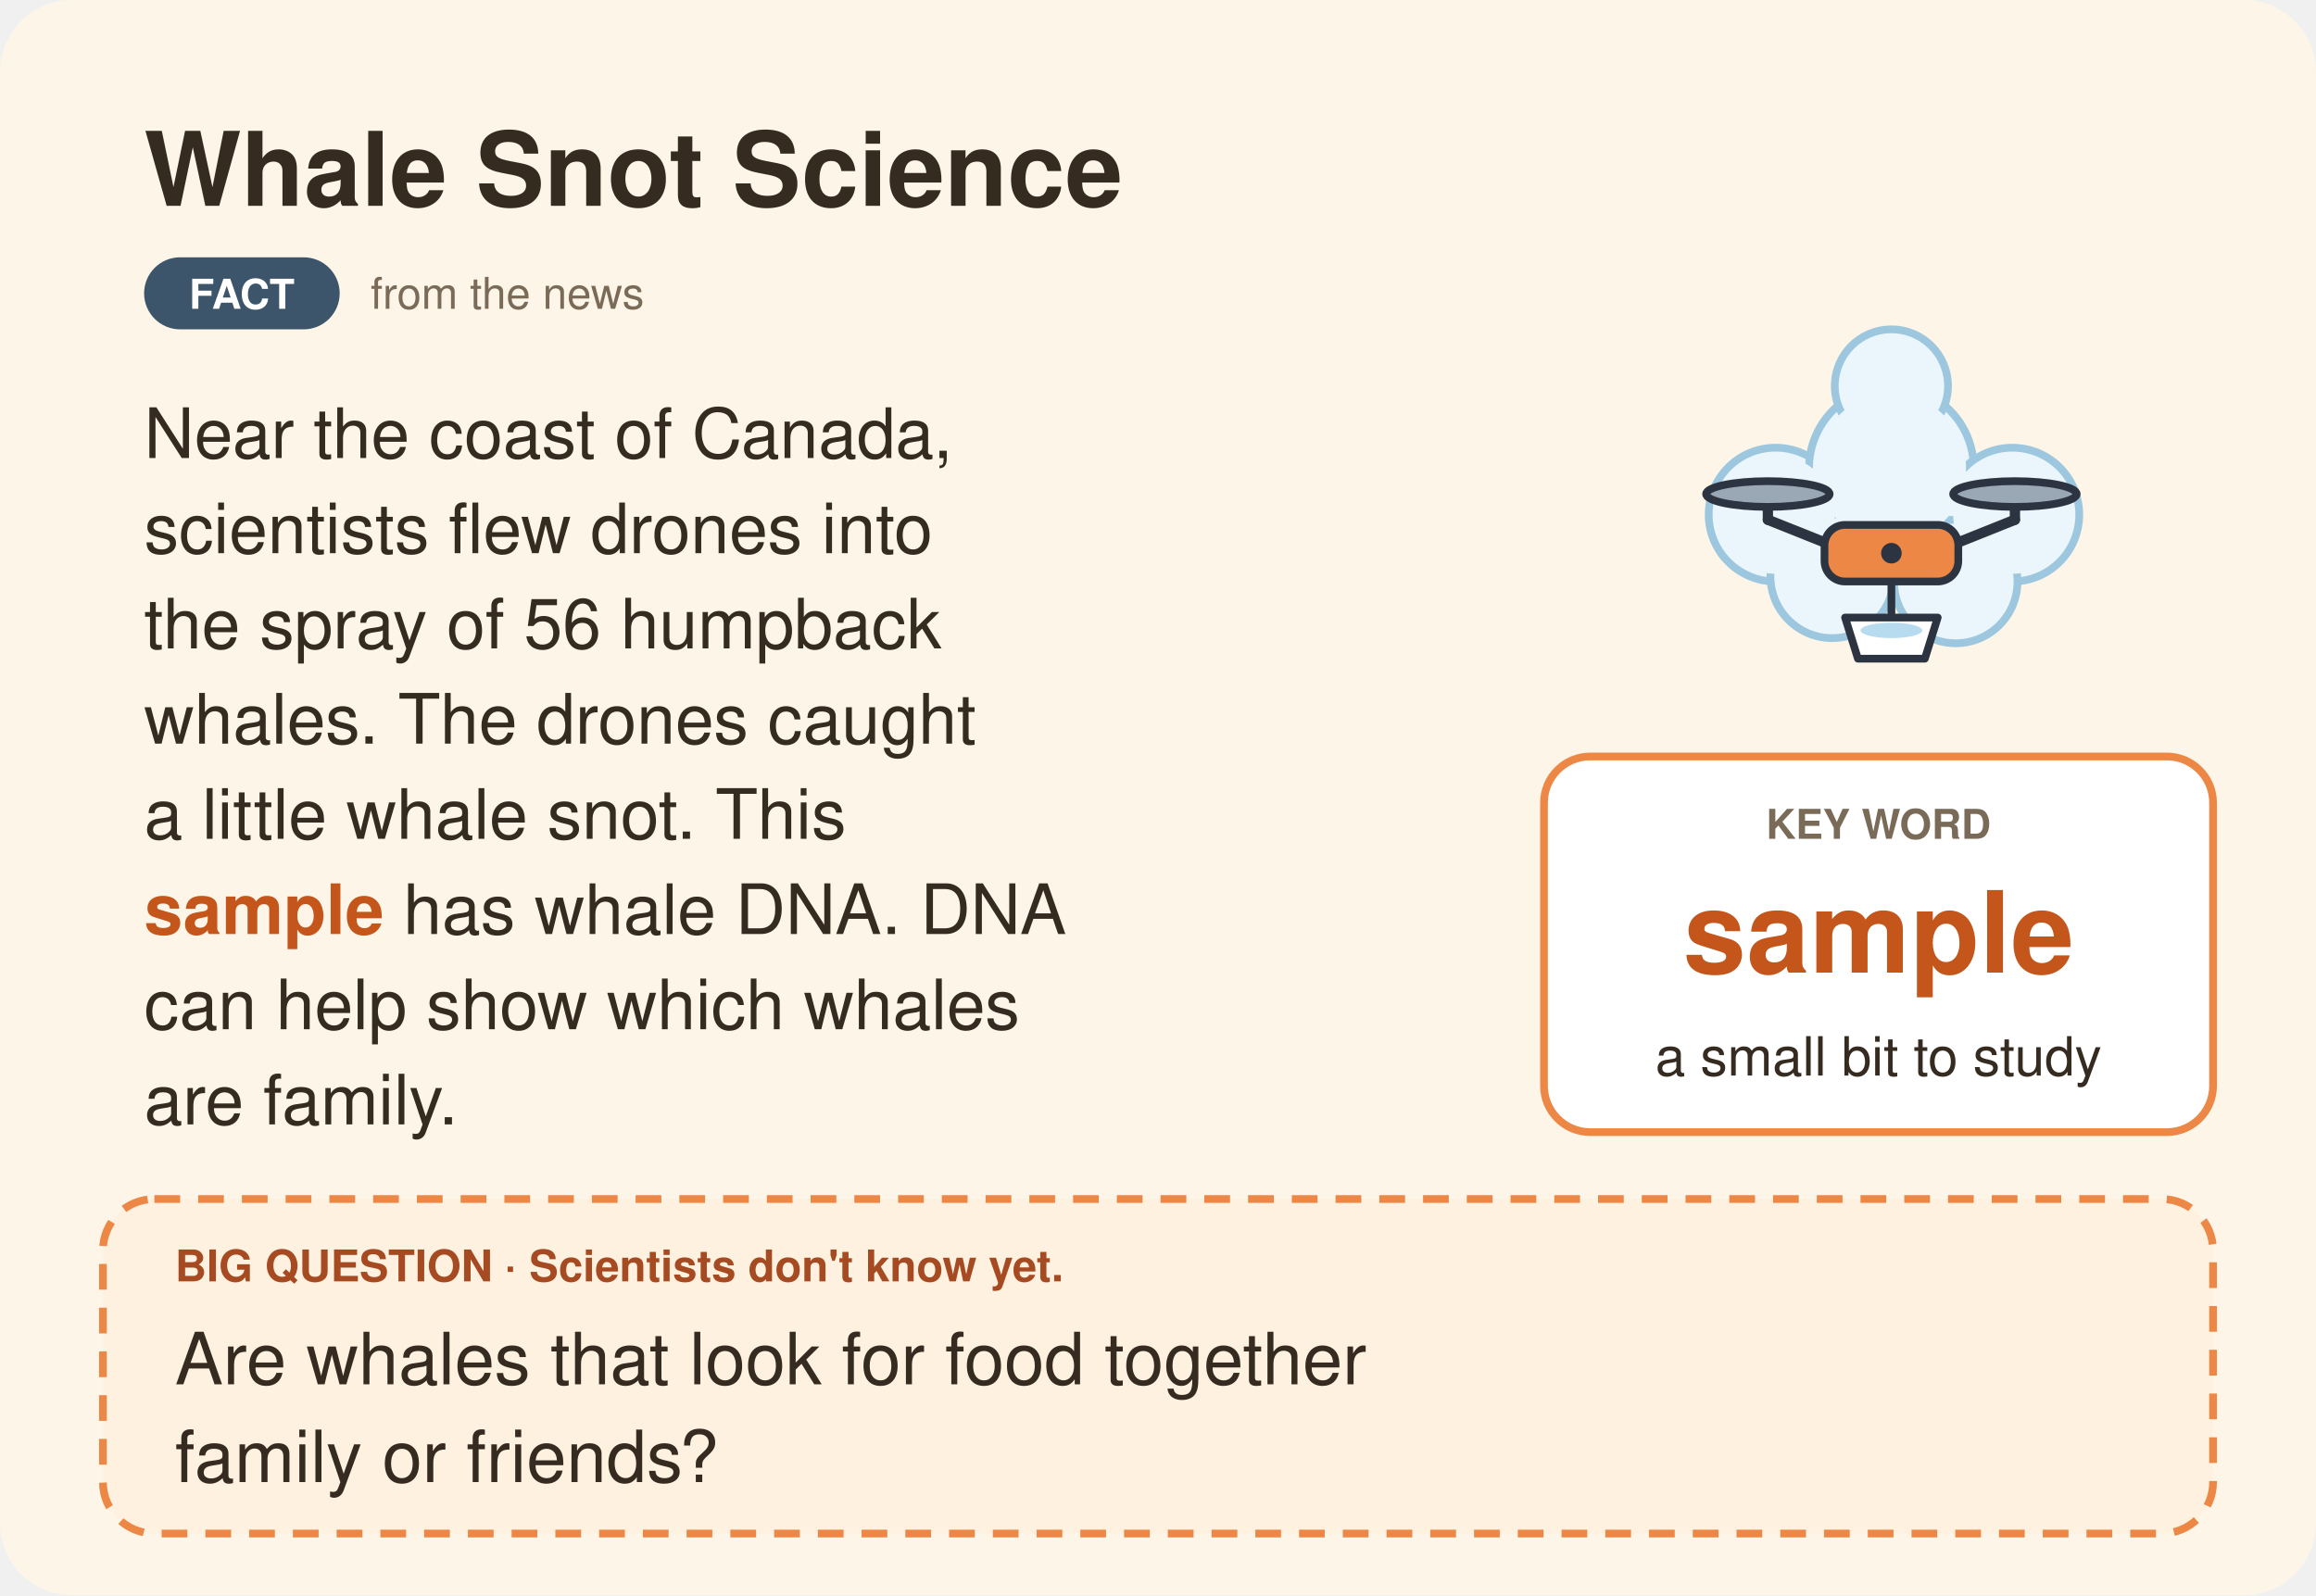
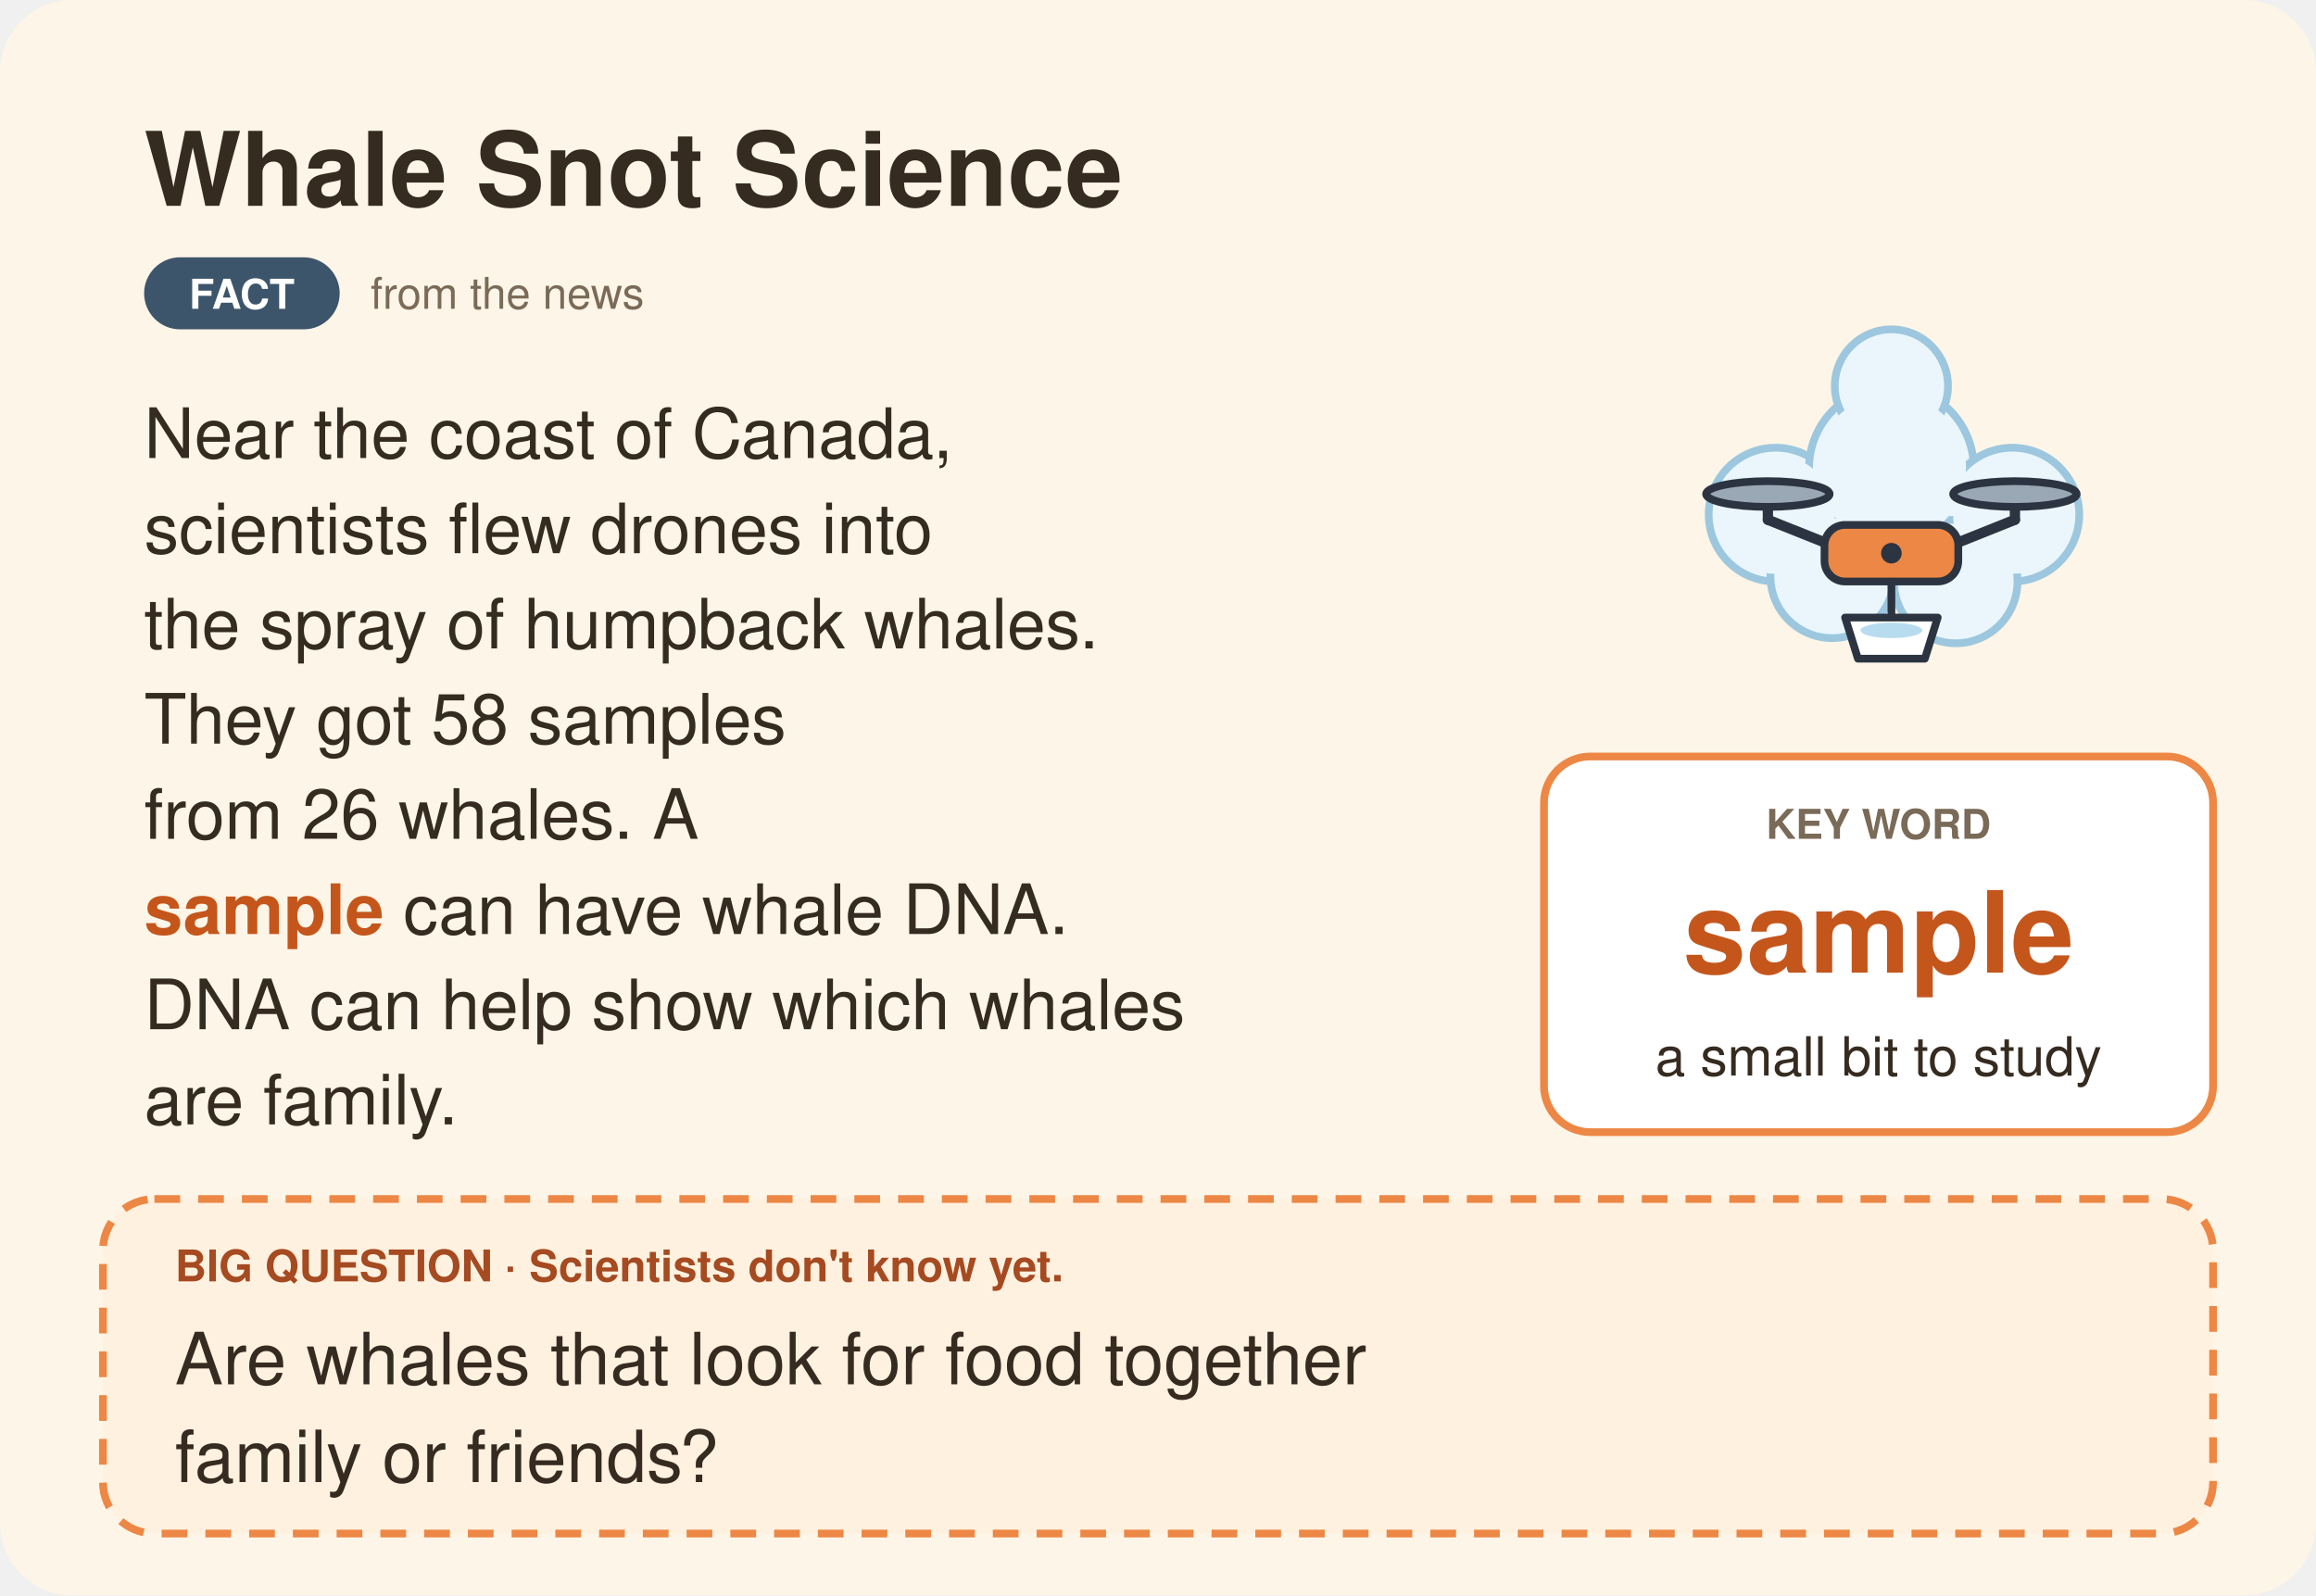
<svg xmlns="http://www.w3.org/2000/svg" width="900" height="620" viewBox="0 0 900 620">
  <rect width="900" height="620" rx="28" fill="#fdf5e7" />
  <text x="56" y="80" fill="#362b20" font-family="Helvetica, Arial, sans-serif" font-size="40" font-weight="bold">Whale Snot Science</text>
  <rect x="56" y="100" width="76" height="28" rx="14" fill="#3d556b" />
  <text x="94" y="120" fill="#ffffff" font-family="Helvetica, Arial, sans-serif" font-size="16" font-weight="bold" text-anchor="middle">FACT</text>
  <text x="144" y="120" fill="#7a6a58" font-family="Helvetica, Arial, sans-serif" font-size="17">from the news</text>
  <text x="56" y="178" fill="#362b20" font-family="Helvetica, Arial, sans-serif" font-size="27">Near the coast of Canada,</text>
  <text x="56" y="215" fill="#362b20" font-family="Helvetica, Arial, sans-serif" font-size="27">scientists flew drones into</text>
-   <text x="56" y="252" fill="#362b20" font-family="Helvetica, Arial, sans-serif" font-size="27">the spray of 56 humpback</text>
-   <text x="56" y="289" fill="#362b20" font-family="Helvetica, Arial, sans-serif" font-size="27">whales. The drones caught</text>
-   <text x="56" y="326" fill="#362b20" font-family="Helvetica, Arial, sans-serif" font-size="27">a little whale snot. This</text>
+   <text x="56" y="252" fill="#362b20" font-family="Helvetica, Arial, sans-serif" font-size="27">the spray of humpback whales.</text>
+   <text x="56" y="289" fill="#362b20" font-family="Helvetica, Arial, sans-serif" font-size="27">They got 58 samples</text>
+   <text x="56" y="326" fill="#362b20" font-family="Helvetica, Arial, sans-serif" font-size="27">from 26 whales. A</text>
  <text x="56" y="363" fill="#362b20" font-family="Helvetica, Arial, sans-serif" font-size="27">
-     <tspan fill="#c4561c" font-weight="bold">sample</tspan> has whale DNA. DNA</text>
-   <text x="56" y="400" fill="#362b20" font-family="Helvetica, Arial, sans-serif" font-size="27">can help show which whales</text>
+     <tspan fill="#c4561c" font-weight="bold">sample</tspan> can have whale DNA.</text>
+   <text x="56" y="400" fill="#362b20" font-family="Helvetica, Arial, sans-serif" font-size="27">DNA can help show which whales</text>
  <text x="56" y="437" fill="#362b20" font-family="Helvetica, Arial, sans-serif" font-size="27">are family.</text>
  <circle cx="690" cy="200" r="26" fill="#eaf6fc" stroke="#9cc7de" stroke-width="3" />
  <circle cx="735" cy="182" r="32" fill="#eaf6fc" stroke="#9cc7de" stroke-width="3" />
  <circle cx="782" cy="200" r="26" fill="#eaf6fc" stroke="#9cc7de" stroke-width="3" />
  <circle cx="712" cy="224" r="24" fill="#eaf6fc" stroke="#9cc7de" stroke-width="3" />
  <circle cx="760" cy="226" r="24" fill="#eaf6fc" stroke="#9cc7de" stroke-width="3" />
  <circle cx="735" cy="150" r="22" fill="#eaf6fc" stroke="#9cc7de" stroke-width="3" />
  <circle cx="690" cy="200" r="23" fill="#eaf6fc" />
  <circle cx="735" cy="182" r="29" fill="#eaf6fc" />
  <circle cx="782" cy="200" r="23" fill="#eaf6fc" />
  <circle cx="712" cy="224" r="21" fill="#eaf6fc" />
  <circle cx="760" cy="226" r="21" fill="#eaf6fc" />
  <circle cx="735" cy="150" r="19" fill="#eaf6fc" />
  <g stroke="#2b3440" stroke-width="4" stroke-linecap="round">
    <line x1="687" y1="202" x2="717" y2="214" />
    <line x1="783" y1="202" x2="753" y2="214" />
    <line x1="687" y1="202" x2="687" y2="194" />
    <line x1="783" y1="202" x2="783" y2="194" />
  </g>
  <ellipse cx="687" cy="192" rx="24" ry="5" fill="#9aa7b4" stroke="#2b3440" stroke-width="3" />
  <ellipse cx="783" cy="192" rx="24" ry="5" fill="#9aa7b4" stroke="#2b3440" stroke-width="3" />
  <rect x="709" y="204" width="52" height="22" rx="8" fill="#ed8745" stroke="#2b3440" stroke-width="3" />
  <circle cx="735" cy="215" r="4" fill="#2b3440" />
  <line x1="735" y1="226" x2="735" y2="240" stroke="#2b3440" stroke-width="3" />
  <path d="M717 240 h36 l-5 16 h-26 Z" fill="#ffffff" stroke="#2b3440" stroke-width="3" stroke-linejoin="round" />
  <ellipse cx="735" cy="245" rx="12" ry="3" fill="#b8dcef" />
  <rect x="600" y="294" width="260" height="146" rx="18" fill="#ffffff" stroke="#ed8745" stroke-width="3" />
  <text x="730" y="326" fill="#7a6a58" font-family="Helvetica, Arial, sans-serif" font-size="16" font-weight="bold" text-anchor="middle">KEY WORD</text>
  <text x="730" y="378" fill="#c4561c" font-family="Helvetica, Arial, sans-serif" font-size="44" font-weight="bold" text-anchor="middle">sample</text>
  <text x="730" y="418" fill="#362b20" font-family="Helvetica, Arial, sans-serif" font-size="21" text-anchor="middle">a small bit to study</text>
  <rect x="40" y="466" width="820" height="130" rx="20" fill="#fff1df" stroke="#ed8745" stroke-width="3" stroke-dasharray="10 7" />
  <text x="68" y="498" fill="#a54a21" font-family="Helvetica, Arial, sans-serif" font-size="17" font-weight="bold">BIG QUESTION · Scientists don't know yet.</text>
  <text x="68" y="538" fill="#362b20" font-family="Helvetica, Arial, sans-serif" font-size="28">Are whales that look for food together</text>
  <text x="68" y="576" fill="#362b20" font-family="Helvetica, Arial, sans-serif" font-size="28">family or friends?</text>
</svg>
